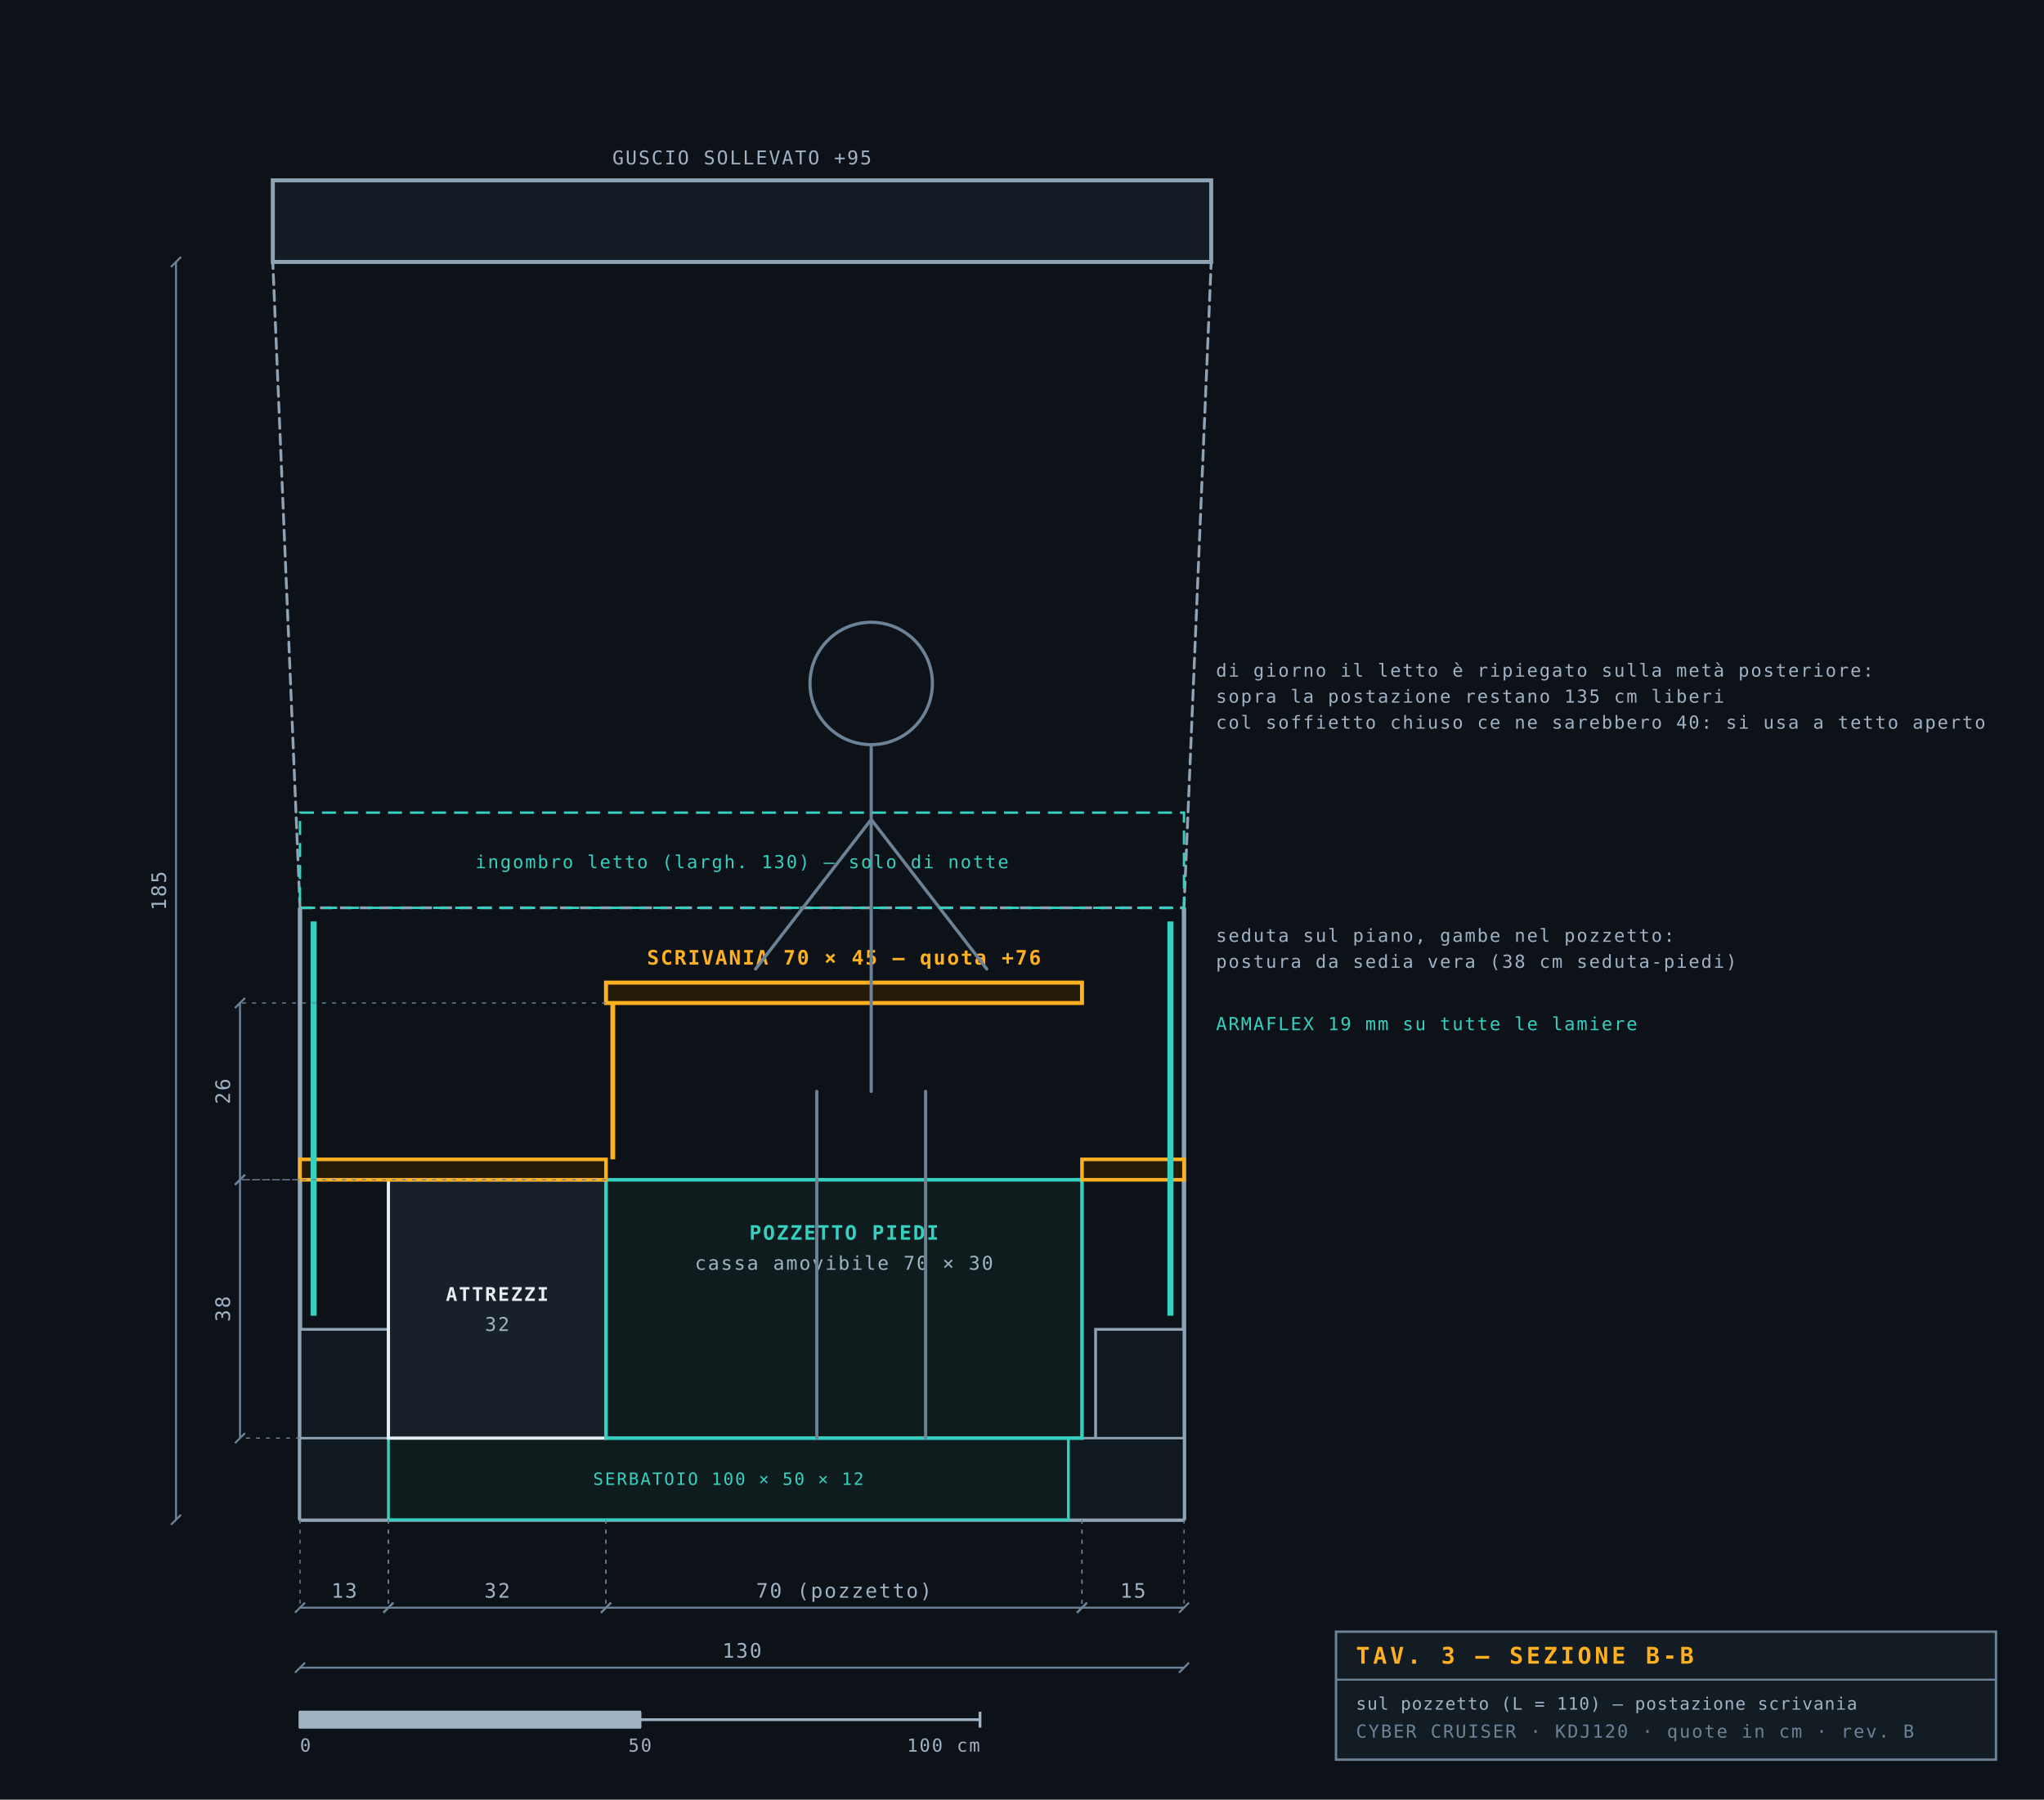
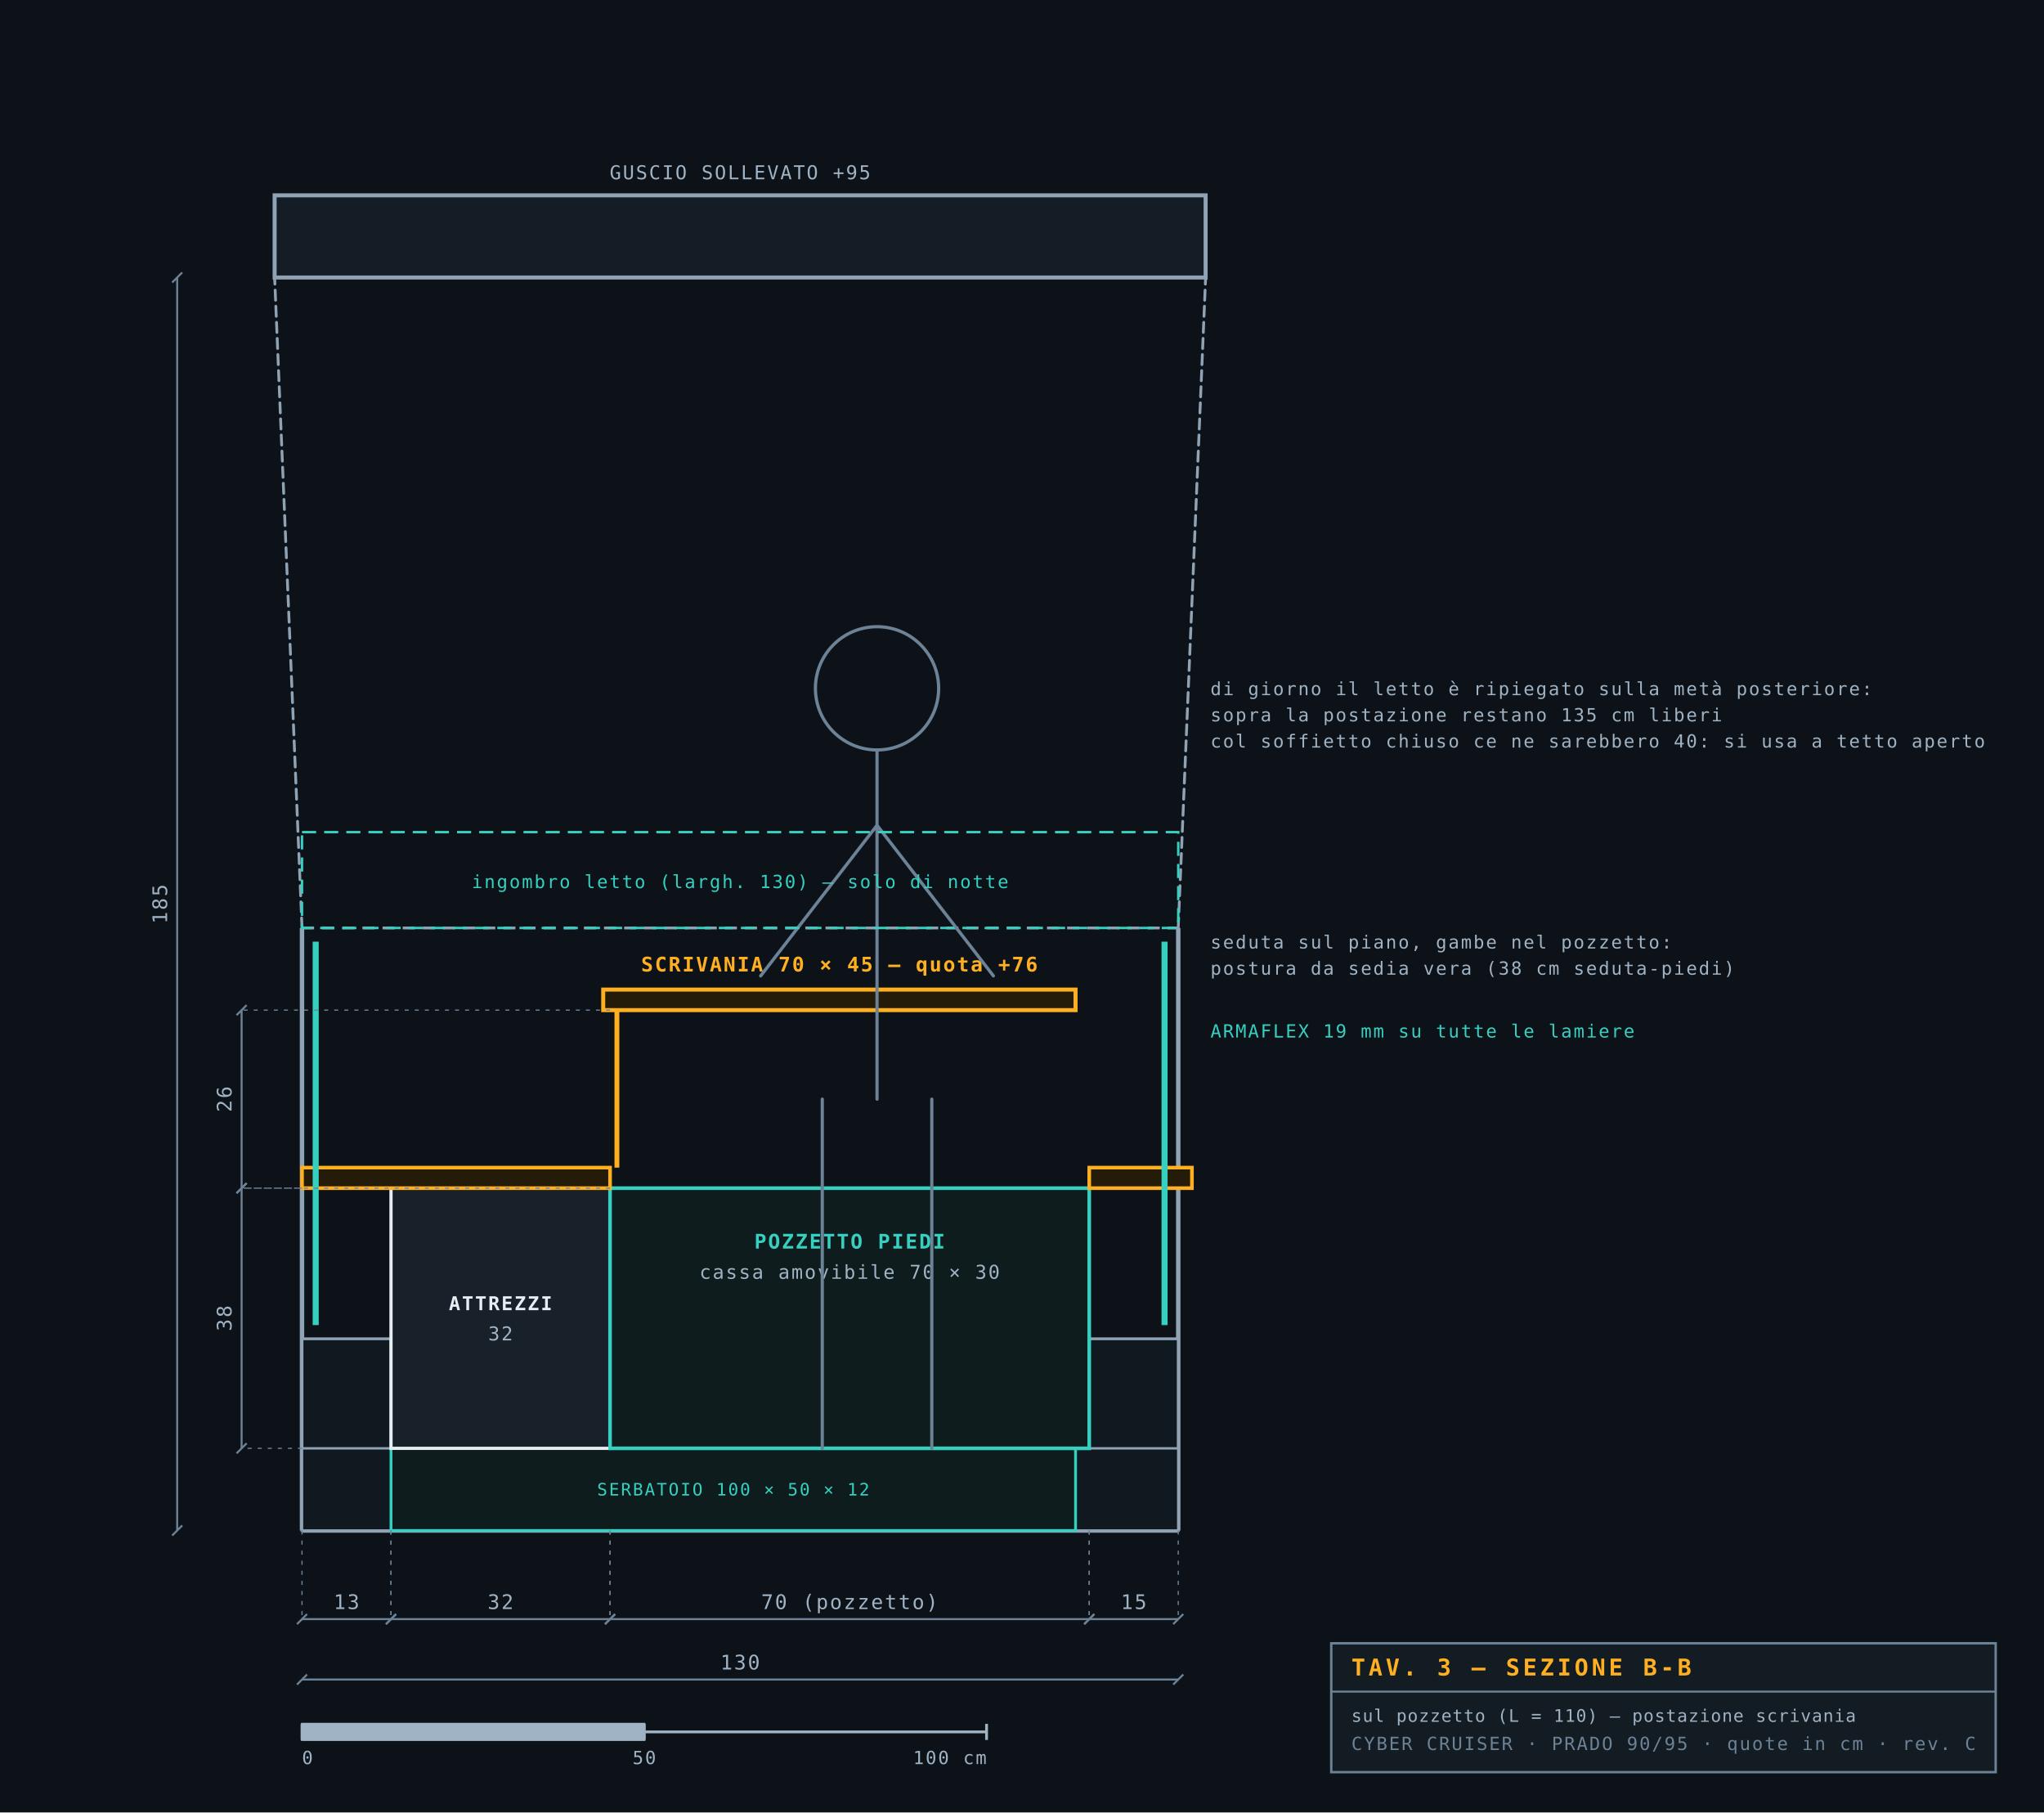
- <svg xmlns="http://www.w3.org/2000/svg" viewBox="0 0 1022 900" width="1022" height="900" font-family="DejaVu Sans Mono, monospace">
-   <rect width="1022" height="900" fill="#0d1219" />
-   <line x1="150.0" y1="760.0" x2="592.0" y2="760.0" stroke="#8fa3b5" stroke-width="2.2" />
-   <line x1="150.0" y1="760.0" x2="150.0" y2="454.0" stroke="#8fa3b5" stroke-width="2.2" />
-   <line x1="592.0" y1="760.0" x2="592.0" y2="454.0" stroke="#8fa3b5" stroke-width="2.2" />
-   <line x1="150.0" y1="454.0" x2="592.0" y2="454.0" stroke="#8fa3b5" stroke-width="1.4" stroke-dasharray="6 4" />
+ <svg xmlns="http://www.w3.org/2000/svg" viewBox="0 0 1015.2 900" width="1015.2" height="900" font-family="DejaVu Sans Mono, monospace">
+   <rect width="1015.2" height="900" fill="#0d1219" />
+   <line x1="150.0" y1="760.0" x2="585.2" y2="760.0" stroke="#8fa3b5" stroke-width="2.2" />
+   <line x1="150.0" y1="760.0" x2="150.0" y2="460.8" stroke="#8fa3b5" stroke-width="2.2" />
+   <line x1="585.2" y1="760.0" x2="585.2" y2="460.8" stroke="#8fa3b5" stroke-width="2.2" />
+   <line x1="150.0" y1="460.8" x2="585.2" y2="460.8" stroke="#8fa3b5" stroke-width="1.4" stroke-dasharray="6 4" />
  <rect x="150.0" y="664.8" width="44.2" height="95.2" fill="#101820" stroke="#8fa3b5" stroke-width="1.4" />
-   <rect x="547.8" y="664.8" width="44.2" height="95.2" fill="#101820" stroke="#8fa3b5" stroke-width="1.4" />
-   <rect x="150.0" y="719.2" width="442.0" height="40.8" fill="#101820" stroke="#8fa3b5" stroke-width="1.2" />
+   <rect x="541.0" y="664.8" width="44.2" height="95.2" fill="#101820" stroke="#8fa3b5" stroke-width="1.4" />
+   <rect x="150.0" y="719.2" width="435.2" height="40.8" fill="#101820" stroke="#8fa3b5" stroke-width="1.2" />
  <rect x="194.2" y="719.2" width="340.0" height="40.8" fill="#0f1c1e" stroke="#35d0c0" stroke-width="1.4" />
  <text x="364.2" y="742.6" fill="#35d0c0" font-size="8.5" font-family="DejaVu Sans Mono, monospace" letter-spacing="0.8" text-anchor="middle">SERBATOIO 100 × 50 × 12</text>
  <rect x="194.2" y="590.0" width="108.8" height="129.2" fill="#182029" stroke="#e6edf3" stroke-width="1.6" />
  <text x="248.6" y="650.6" fill="#e6edf3" font-size="9.5" font-family="DejaVu Sans Mono, monospace" letter-spacing="0.8" text-anchor="middle" font-weight="600">ATTREZZI</text>
  <text x="248.6" y="665.6" fill="#9fb3c4" font-size="9.5" font-family="DejaVu Sans Mono, monospace" letter-spacing="0.8" text-anchor="middle">32</text>
  <rect x="303.0" y="590.0" width="238.0" height="129.2" fill="#0f1c1e" stroke="#35d0c0" stroke-width="1.8" />
  <text x="422.0" y="620.0" fill="#35d0c0" font-size="10" font-family="DejaVu Sans Mono, monospace" letter-spacing="0.8" text-anchor="middle" font-weight="600">POZZETTO PIEDI</text>
  <text x="422.0" y="635.0" fill="#9fb3c4" font-size="9.5" font-family="DejaVu Sans Mono, monospace" letter-spacing="0.8" text-anchor="middle">cassa amovibile 70 × 30</text>
  <rect x="150.0" y="579.8" width="153.0" height="10.2" fill="#241c08" stroke="#ffb020" stroke-width="1.8" />
  <rect x="541.0" y="579.8" width="51.0" height="10.2" fill="#241c08" stroke="#ffb020" stroke-width="1.8" />
-   <rect x="303.0" y="491.4" width="238.0" height="10.2" fill="#241c08" stroke="#ffb020" stroke-width="2" />
-   <text x="422.0" y="482.4" fill="#ffb020" font-size="10" font-family="DejaVu Sans Mono, monospace" letter-spacing="0.8" text-anchor="middle" font-weight="600">SCRIVANIA 70 × 45 — quota +76</text>
+   <rect x="299.6" y="491.4" width="234.6" height="10.2" fill="#241c08" stroke="#ffb020" stroke-width="2" />
+   <text x="416.9" y="482.4" fill="#ffb020" font-size="10" font-family="DejaVu Sans Mono, monospace" letter-spacing="0.8" text-anchor="middle" font-weight="600">SCRIVANIA 70 × 45 — quota +76</text>
  <line x1="306.4" y1="501.6" x2="306.4" y2="579.8" stroke="#ffb020" stroke-width="2.4" />
  <circle cx="435.6" cy="341.8" r="30.6" fill="none" stroke="#6c8296" stroke-width="1.6" />
  <path d="M 435.6 372.4 L 435.6 545.8            M 435.6 409.8 L 377.8 484.6 M 435.6 409.8 L 493.4 484.6            M 408.4 545.8 L 408.4 719.2            M 462.8 545.8 L 462.8 719.2" fill="none" stroke="#6c8296" stroke-width="1.6" stroke-linejoin="round" stroke-linecap="round" />
-   <text x="608.0" y="471.0" fill="#9fb3c4" font-size="9" font-family="DejaVu Sans Mono, monospace" letter-spacing="0.8" text-anchor="start">seduta sul piano, gambe nel pozzetto:</text>
-   <text x="608.0" y="484.0" fill="#9fb3c4" font-size="9" font-family="DejaVu Sans Mono, monospace" letter-spacing="0.8" text-anchor="start">postura da sedia vera (38 cm seduta-piedi)</text>
-   <line x1="156.8" y1="658.0" x2="156.8" y2="460.8" stroke="#35d0c0" stroke-width="3" />
-   <line x1="585.2" y1="658.0" x2="585.2" y2="460.8" stroke="#35d0c0" stroke-width="3" />
-   <text x="608.0" y="515.2" fill="#35d0c0" font-size="9" font-family="DejaVu Sans Mono, monospace" letter-spacing="0.8" text-anchor="start">ARMAFLEX 19 mm su tutte le lamiere</text>
-   <rect x="136.4" y="90.2" width="469.2" height="40.8" fill="#141c25" stroke="#8fa3b5" stroke-width="2" />
-   <path d="M 150 454 L 136.4 131" fill="none" stroke="#8fa3b5" stroke-width="1.4" stroke-dasharray="5 3" stroke-linejoin="round" stroke-linecap="round" />
-   <path d="M 592 454 L 605.6 131" fill="none" stroke="#8fa3b5" stroke-width="1.4" stroke-dasharray="5 3" stroke-linejoin="round" stroke-linecap="round" />
-   <rect x="150.0" y="406.4" width="442.0" height="47.6" fill="none" stroke="#35d0c0" stroke-width="1.2" stroke-dasharray="7 4" />
-   <text x="371.0" y="434.2" fill="#35d0c0" font-size="9" font-family="DejaVu Sans Mono, monospace" letter-spacing="0.8" text-anchor="middle">ingombro letto (largh. 130) — solo di notte</text>
-   <text x="371.0" y="82.2" fill="#9fb3c4" font-size="9.5" font-family="DejaVu Sans Mono, monospace" letter-spacing="0.8" text-anchor="middle">GUSCIO SOLLEVATO +95</text>
-   <text x="608.0" y="338.4" fill="#9fb3c4" font-size="9" font-family="DejaVu Sans Mono, monospace" letter-spacing="0.8" text-anchor="start">di giorno il letto è ripiegato sulla metà posteriore:</text>
-   <text x="608.0" y="351.4" fill="#9fb3c4" font-size="9" font-family="DejaVu Sans Mono, monospace" letter-spacing="0.8" text-anchor="start">sopra la postazione restano 135 cm liberi</text>
-   <text x="608.0" y="364.4" fill="#9fb3c4" font-size="9" font-family="DejaVu Sans Mono, monospace" letter-spacing="0.8" text-anchor="start">col soffietto chiuso ce ne sarebbero 40: si usa a tetto aperto</text>
+   <text x="601.2" y="471.0" fill="#9fb3c4" font-size="9" font-family="DejaVu Sans Mono, monospace" letter-spacing="0.8" text-anchor="start">seduta sul piano, gambe nel pozzetto:</text>
+   <text x="601.2" y="484.0" fill="#9fb3c4" font-size="9" font-family="DejaVu Sans Mono, monospace" letter-spacing="0.8" text-anchor="start">postura da sedia vera (38 cm seduta-piedi)</text>
+   <line x1="156.8" y1="658.0" x2="156.8" y2="467.6" stroke="#35d0c0" stroke-width="3" />
+   <line x1="578.4" y1="658.0" x2="578.4" y2="467.6" stroke="#35d0c0" stroke-width="3" />
+   <text x="601.2" y="515.2" fill="#35d0c0" font-size="9" font-family="DejaVu Sans Mono, monospace" letter-spacing="0.8" text-anchor="start">ARMAFLEX 19 mm su tutte le lamiere</text>
+   <rect x="136.4" y="97.0" width="462.4" height="40.8" fill="#141c25" stroke="#8fa3b5" stroke-width="2" />
+   <path d="M 150 460.8 L 136.4 137.8" fill="none" stroke="#8fa3b5" stroke-width="1.4" stroke-dasharray="5 3" stroke-linejoin="round" stroke-linecap="round" />
+   <path d="M 585.2 460.8 L 598.8 137.8" fill="none" stroke="#8fa3b5" stroke-width="1.4" stroke-dasharray="5 3" stroke-linejoin="round" stroke-linecap="round" />
+   <rect x="150.0" y="413.2" width="435.2" height="47.6" fill="none" stroke="#35d0c0" stroke-width="1.2" stroke-dasharray="7 4" />
+   <text x="367.6" y="441.0" fill="#35d0c0" font-size="9" font-family="DejaVu Sans Mono, monospace" letter-spacing="0.8" text-anchor="middle">ingombro letto (largh. 130) — solo di notte</text>
+   <text x="367.6" y="89.0" fill="#9fb3c4" font-size="9.5" font-family="DejaVu Sans Mono, monospace" letter-spacing="0.8" text-anchor="middle">GUSCIO SOLLEVATO +95</text>
+   <text x="601.2" y="345.2" fill="#9fb3c4" font-size="9" font-family="DejaVu Sans Mono, monospace" letter-spacing="0.8" text-anchor="start">di giorno il letto è ripiegato sulla metà posteriore:</text>
+   <text x="601.2" y="358.2" fill="#9fb3c4" font-size="9" font-family="DejaVu Sans Mono, monospace" letter-spacing="0.8" text-anchor="start">sopra la postazione restano 135 cm liberi</text>
+   <text x="601.2" y="371.2" fill="#9fb3c4" font-size="9" font-family="DejaVu Sans Mono, monospace" letter-spacing="0.8" text-anchor="start">col soffietto chiuso ce ne sarebbero 40: si usa a tetto aperto</text>
  <line x1="150.0" y1="804.0" x2="194.2" y2="804.0" stroke="#6c8296" stroke-width="1" />
  <line x1="147.5" y1="806.5" x2="152.5" y2="801.5" stroke="#6c8296" stroke-width="1" />
  <line x1="191.7" y1="806.5" x2="196.7" y2="801.5" stroke="#6c8296" stroke-width="1" />
  <line x1="150.0" y1="760.0" x2="150.0" y2="804.0" stroke="#6c8296" stroke-width="0.6" stroke-dasharray="2 3" />
  <line x1="194.2" y1="760.0" x2="194.2" y2="804.0" stroke="#6c8296" stroke-width="0.6" stroke-dasharray="2 3" />
  <text x="172.1" y="799.0" fill="#9fb3c4" font-size="10" font-family="DejaVu Sans Mono, monospace" letter-spacing="0.8" text-anchor="middle">13</text>
  <line x1="194.2" y1="804.0" x2="303.0" y2="804.0" stroke="#6c8296" stroke-width="1" />
  <line x1="191.7" y1="806.5" x2="196.7" y2="801.5" stroke="#6c8296" stroke-width="1" />
  <line x1="300.5" y1="806.5" x2="305.5" y2="801.5" stroke="#6c8296" stroke-width="1" />
  <line x1="194.2" y1="760.0" x2="194.2" y2="804.0" stroke="#6c8296" stroke-width="0.6" stroke-dasharray="2 3" />
  <line x1="303.0" y1="760.0" x2="303.0" y2="804.0" stroke="#6c8296" stroke-width="0.6" stroke-dasharray="2 3" />
  <text x="248.6" y="799.0" fill="#9fb3c4" font-size="10" font-family="DejaVu Sans Mono, monospace" letter-spacing="0.8" text-anchor="middle">32</text>
  <line x1="303.0" y1="804.0" x2="541.0" y2="804.0" stroke="#6c8296" stroke-width="1" />
  <line x1="300.5" y1="806.5" x2="305.5" y2="801.5" stroke="#6c8296" stroke-width="1" />
  <line x1="538.5" y1="806.5" x2="543.5" y2="801.5" stroke="#6c8296" stroke-width="1" />
  <line x1="303.0" y1="760.0" x2="303.0" y2="804.0" stroke="#6c8296" stroke-width="0.6" stroke-dasharray="2 3" />
  <line x1="541.0" y1="760.0" x2="541.0" y2="804.0" stroke="#6c8296" stroke-width="0.6" stroke-dasharray="2 3" />
  <text x="422.0" y="799.0" fill="#9fb3c4" font-size="10" font-family="DejaVu Sans Mono, monospace" letter-spacing="0.8" text-anchor="middle">70  (pozzetto)</text>
-   <line x1="541.0" y1="804.0" x2="592.0" y2="804.0" stroke="#6c8296" stroke-width="1" />
+   <line x1="541.0" y1="804.0" x2="585.2" y2="804.0" stroke="#6c8296" stroke-width="1" />
  <line x1="538.5" y1="806.5" x2="543.5" y2="801.5" stroke="#6c8296" stroke-width="1" />
-   <line x1="589.5" y1="806.5" x2="594.5" y2="801.5" stroke="#6c8296" stroke-width="1" />
+   <line x1="582.7" y1="806.5" x2="587.7" y2="801.5" stroke="#6c8296" stroke-width="1" />
  <line x1="541.0" y1="760.0" x2="541.0" y2="804.0" stroke="#6c8296" stroke-width="0.6" stroke-dasharray="2 3" />
-   <line x1="592.0" y1="760.0" x2="592.0" y2="804.0" stroke="#6c8296" stroke-width="0.6" stroke-dasharray="2 3" />
-   <text x="566.5" y="799.0" fill="#9fb3c4" font-size="10" font-family="DejaVu Sans Mono, monospace" letter-spacing="0.8" text-anchor="middle">15</text>
-   <line x1="150.0" y1="834.0" x2="592.0" y2="834.0" stroke="#6c8296" stroke-width="1" />
+   <line x1="585.2" y1="760.0" x2="585.2" y2="804.0" stroke="#6c8296" stroke-width="0.6" stroke-dasharray="2 3" />
+   <text x="563.1" y="799.0" fill="#9fb3c4" font-size="10" font-family="DejaVu Sans Mono, monospace" letter-spacing="0.8" text-anchor="middle">15</text>
+   <line x1="150.0" y1="834.0" x2="585.2" y2="834.0" stroke="#6c8296" stroke-width="1" />
  <line x1="147.5" y1="836.5" x2="152.5" y2="831.5" stroke="#6c8296" stroke-width="1" />
-   <line x1="589.5" y1="836.5" x2="594.5" y2="831.5" stroke="#6c8296" stroke-width="1" />
-   <text x="371.0" y="829.0" fill="#9fb3c4" font-size="10" font-family="DejaVu Sans Mono, monospace" letter-spacing="0.8" text-anchor="middle">130</text>
+   <line x1="582.7" y1="836.5" x2="587.7" y2="831.5" stroke="#6c8296" stroke-width="1" />
+   <text x="367.6" y="829.0" fill="#9fb3c4" font-size="10" font-family="DejaVu Sans Mono, monospace" letter-spacing="0.8" text-anchor="middle">130</text>
  <line x1="120.0" y1="719.2" x2="120.0" y2="590.0" stroke="#6c8296" stroke-width="1" />
  <line x1="117.5" y1="721.7" x2="122.5" y2="716.7" stroke="#6c8296" stroke-width="1" />
  <line x1="117.5" y1="592.5" x2="122.5" y2="587.5" stroke="#6c8296" stroke-width="1" />
  <line x1="150.0" y1="719.2" x2="120.0" y2="719.2" stroke="#6c8296" stroke-width="0.6" stroke-dasharray="2 3" />
  <line x1="150.0" y1="590.0" x2="120.0" y2="590.0" stroke="#6c8296" stroke-width="0.6" stroke-dasharray="2 3" />
  <text x="115.0" y="654.6" fill="#9fb3c4" font-size="10" font-family="DejaVu Sans Mono, monospace" letter-spacing="0.8" text-anchor="middle" transform="rotate(-90 115.0 654.6)">38</text>
  <line x1="120.0" y1="590.0" x2="120.0" y2="501.6" stroke="#6c8296" stroke-width="1" />
  <line x1="117.5" y1="592.5" x2="122.5" y2="587.5" stroke="#6c8296" stroke-width="1" />
  <line x1="117.5" y1="504.1" x2="122.5" y2="499.1" stroke="#6c8296" stroke-width="1" />
  <line x1="303.0" y1="590.0" x2="120.0" y2="590.0" stroke="#6c8296" stroke-width="0.6" stroke-dasharray="2 3" />
  <line x1="303.0" y1="501.6" x2="120.0" y2="501.6" stroke="#6c8296" stroke-width="0.6" stroke-dasharray="2 3" />
  <text x="115.0" y="545.8" fill="#9fb3c4" font-size="10" font-family="DejaVu Sans Mono, monospace" letter-spacing="0.8" text-anchor="middle" transform="rotate(-90 115.0 545.8)">26</text>
-   <line x1="88.0" y1="760.0" x2="88.0" y2="131.0" stroke="#6c8296" stroke-width="1" />
+   <line x1="88.0" y1="760.0" x2="88.0" y2="137.8" stroke="#6c8296" stroke-width="1" />
  <line x1="85.5" y1="762.5" x2="90.5" y2="757.5" stroke="#6c8296" stroke-width="1" />
-   <line x1="85.5" y1="133.5" x2="90.5" y2="128.5" stroke="#6c8296" stroke-width="1" />
-   <text x="83.0" y="445.5" fill="#9fb3c4" font-size="10" font-family="DejaVu Sans Mono, monospace" letter-spacing="0.8" text-anchor="middle" transform="rotate(-90 83.0 445.5)">185</text>
+   <line x1="85.5" y1="140.3" x2="90.5" y2="135.3" stroke="#6c8296" stroke-width="1" />
+   <text x="83.0" y="448.9" fill="#9fb3c4" font-size="10" font-family="DejaVu Sans Mono, monospace" letter-spacing="0.8" text-anchor="middle" transform="rotate(-90 83.0 448.9)">185</text>
  <line x1="150.0" y1="860.0" x2="490.0" y2="860.0" stroke="#9fb3c4" stroke-width="1.4" />
  <rect x="150.0" y="856.0" width="170.0" height="8.0" fill="#9fb3c4" stroke="#9fb3c4" stroke-width="1" />
  <line x1="150.0" y1="856.0" x2="150.0" y2="864.0" stroke="#9fb3c4" stroke-width="1.4" />
  <line x1="320.0" y1="856.0" x2="320.0" y2="864.0" stroke="#9fb3c4" stroke-width="1.4" />
  <line x1="490.0" y1="856.0" x2="490.0" y2="864.0" stroke="#9fb3c4" stroke-width="1.4" />
  <text x="150.0" y="876.0" fill="#9fb3c4" font-size="9" font-family="DejaVu Sans Mono, monospace" letter-spacing="0.8" text-anchor="start">0</text>
  <text x="320.0" y="876.0" fill="#9fb3c4" font-size="9" font-family="DejaVu Sans Mono, monospace" letter-spacing="0.8" text-anchor="middle">50</text>
  <text x="490.0" y="876.0" fill="#9fb3c4" font-size="9" font-family="DejaVu Sans Mono, monospace" letter-spacing="0.8" text-anchor="end">100 cm</text>
-   <rect x="668.0" y="816.0" width="330.0" height="64.0" fill="#131b23" stroke="#6c8296" stroke-width="1.2" />
-   <line x1="668.0" y1="840.0" x2="998.0" y2="840.0" stroke="#6c8296" stroke-width="1" />
-   <text x="678.0" y="832.0" fill="#ffb020" font-size="11.5" font-family="DejaVu Sans Mono, monospace" letter-spacing="1.6" text-anchor="start" font-weight="700">TAV. 3 — SEZIONE B-B</text>
-   <text x="678.0" y="855.0" fill="#9fb3c4" font-size="8.6" font-family="DejaVu Sans Mono, monospace" letter-spacing="0.4" text-anchor="start">sul pozzetto (L = 110) — postazione scrivania</text>
-   <text x="678.0" y="869.0" fill="#6c8296" font-size="9" font-family="DejaVu Sans Mono, monospace" letter-spacing="0.8" text-anchor="start">CYBER CRUISER · KDJ120 · quote in cm · rev. B</text>
+   <rect x="661.2" y="816.0" width="330.0" height="64.0" fill="#131b23" stroke="#6c8296" stroke-width="1.2" />
+   <line x1="661.2" y1="840.0" x2="991.2" y2="840.0" stroke="#6c8296" stroke-width="1" />
+   <text x="671.2" y="832.0" fill="#ffb020" font-size="11.5" font-family="DejaVu Sans Mono, monospace" letter-spacing="1.6" text-anchor="start" font-weight="700">TAV. 3 — SEZIONE B-B</text>
+   <text x="671.2" y="855.0" fill="#9fb3c4" font-size="8.6" font-family="DejaVu Sans Mono, monospace" letter-spacing="0.4" text-anchor="start">sul pozzetto (L = 110) — postazione scrivania</text>
+   <text x="671.2" y="869.0" fill="#6c8296" font-size="9" font-family="DejaVu Sans Mono, monospace" letter-spacing="0.8" text-anchor="start">CYBER CRUISER · PRADO 90/95 · quote in cm · rev. C</text>
</svg>
